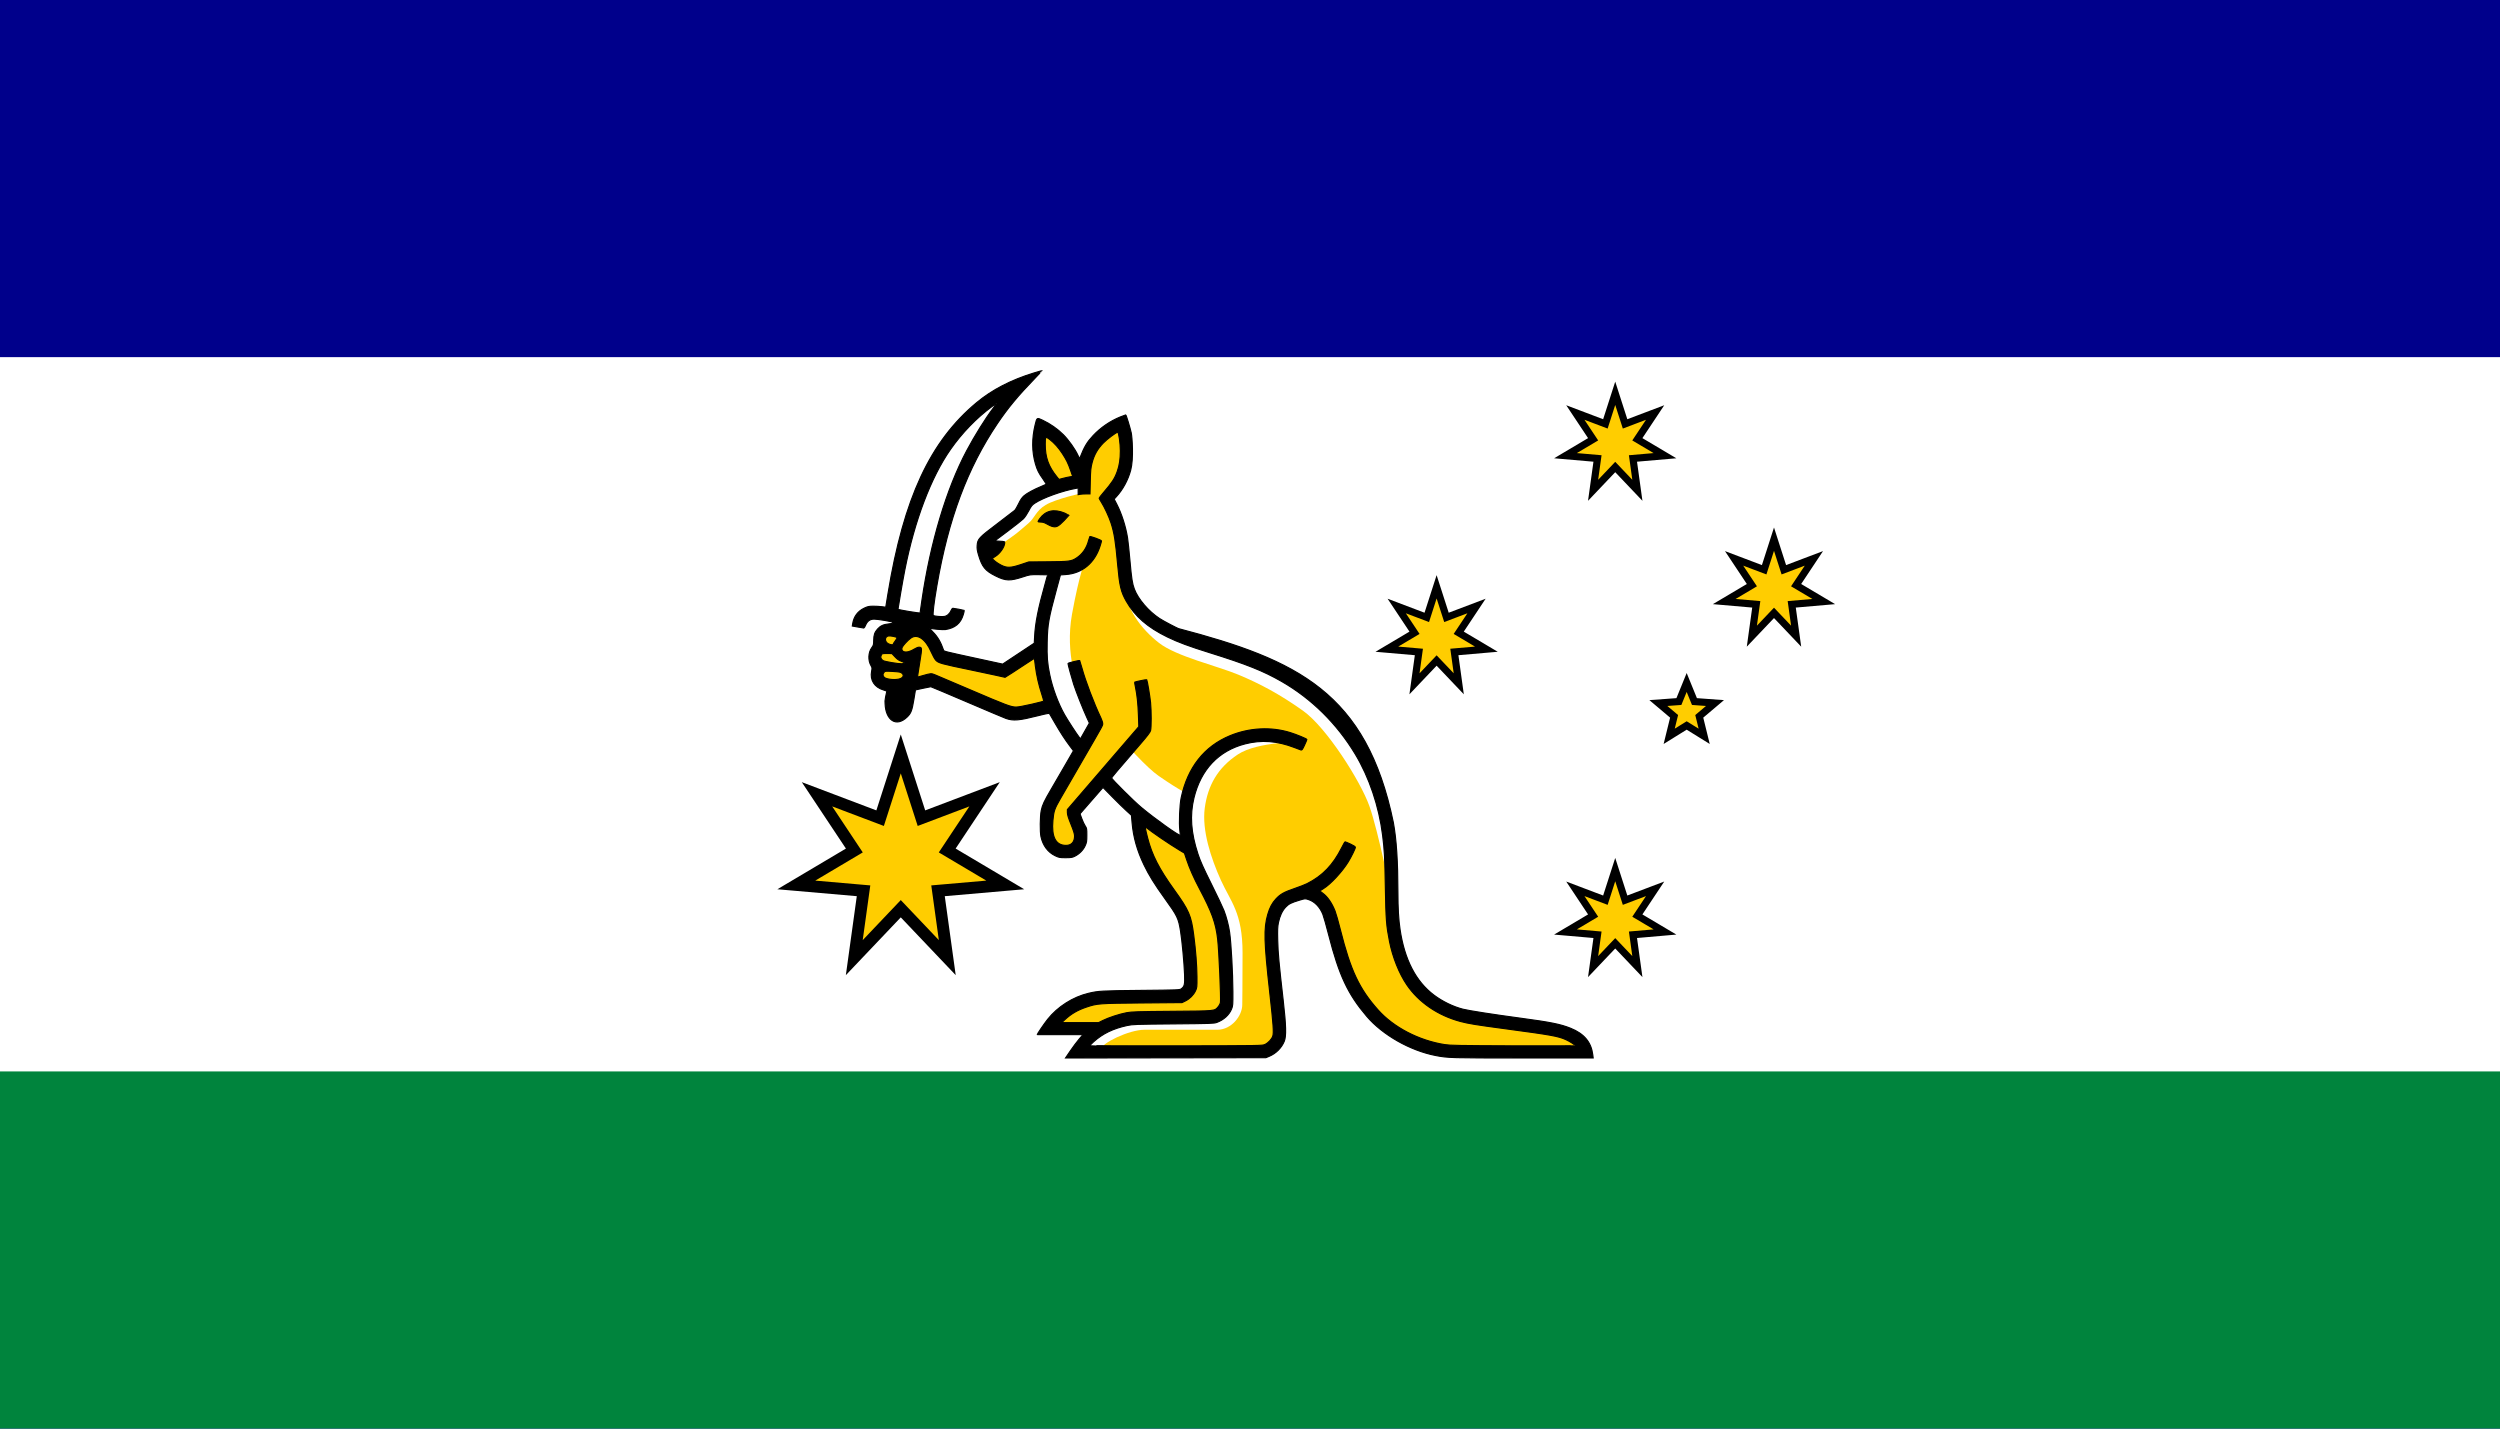
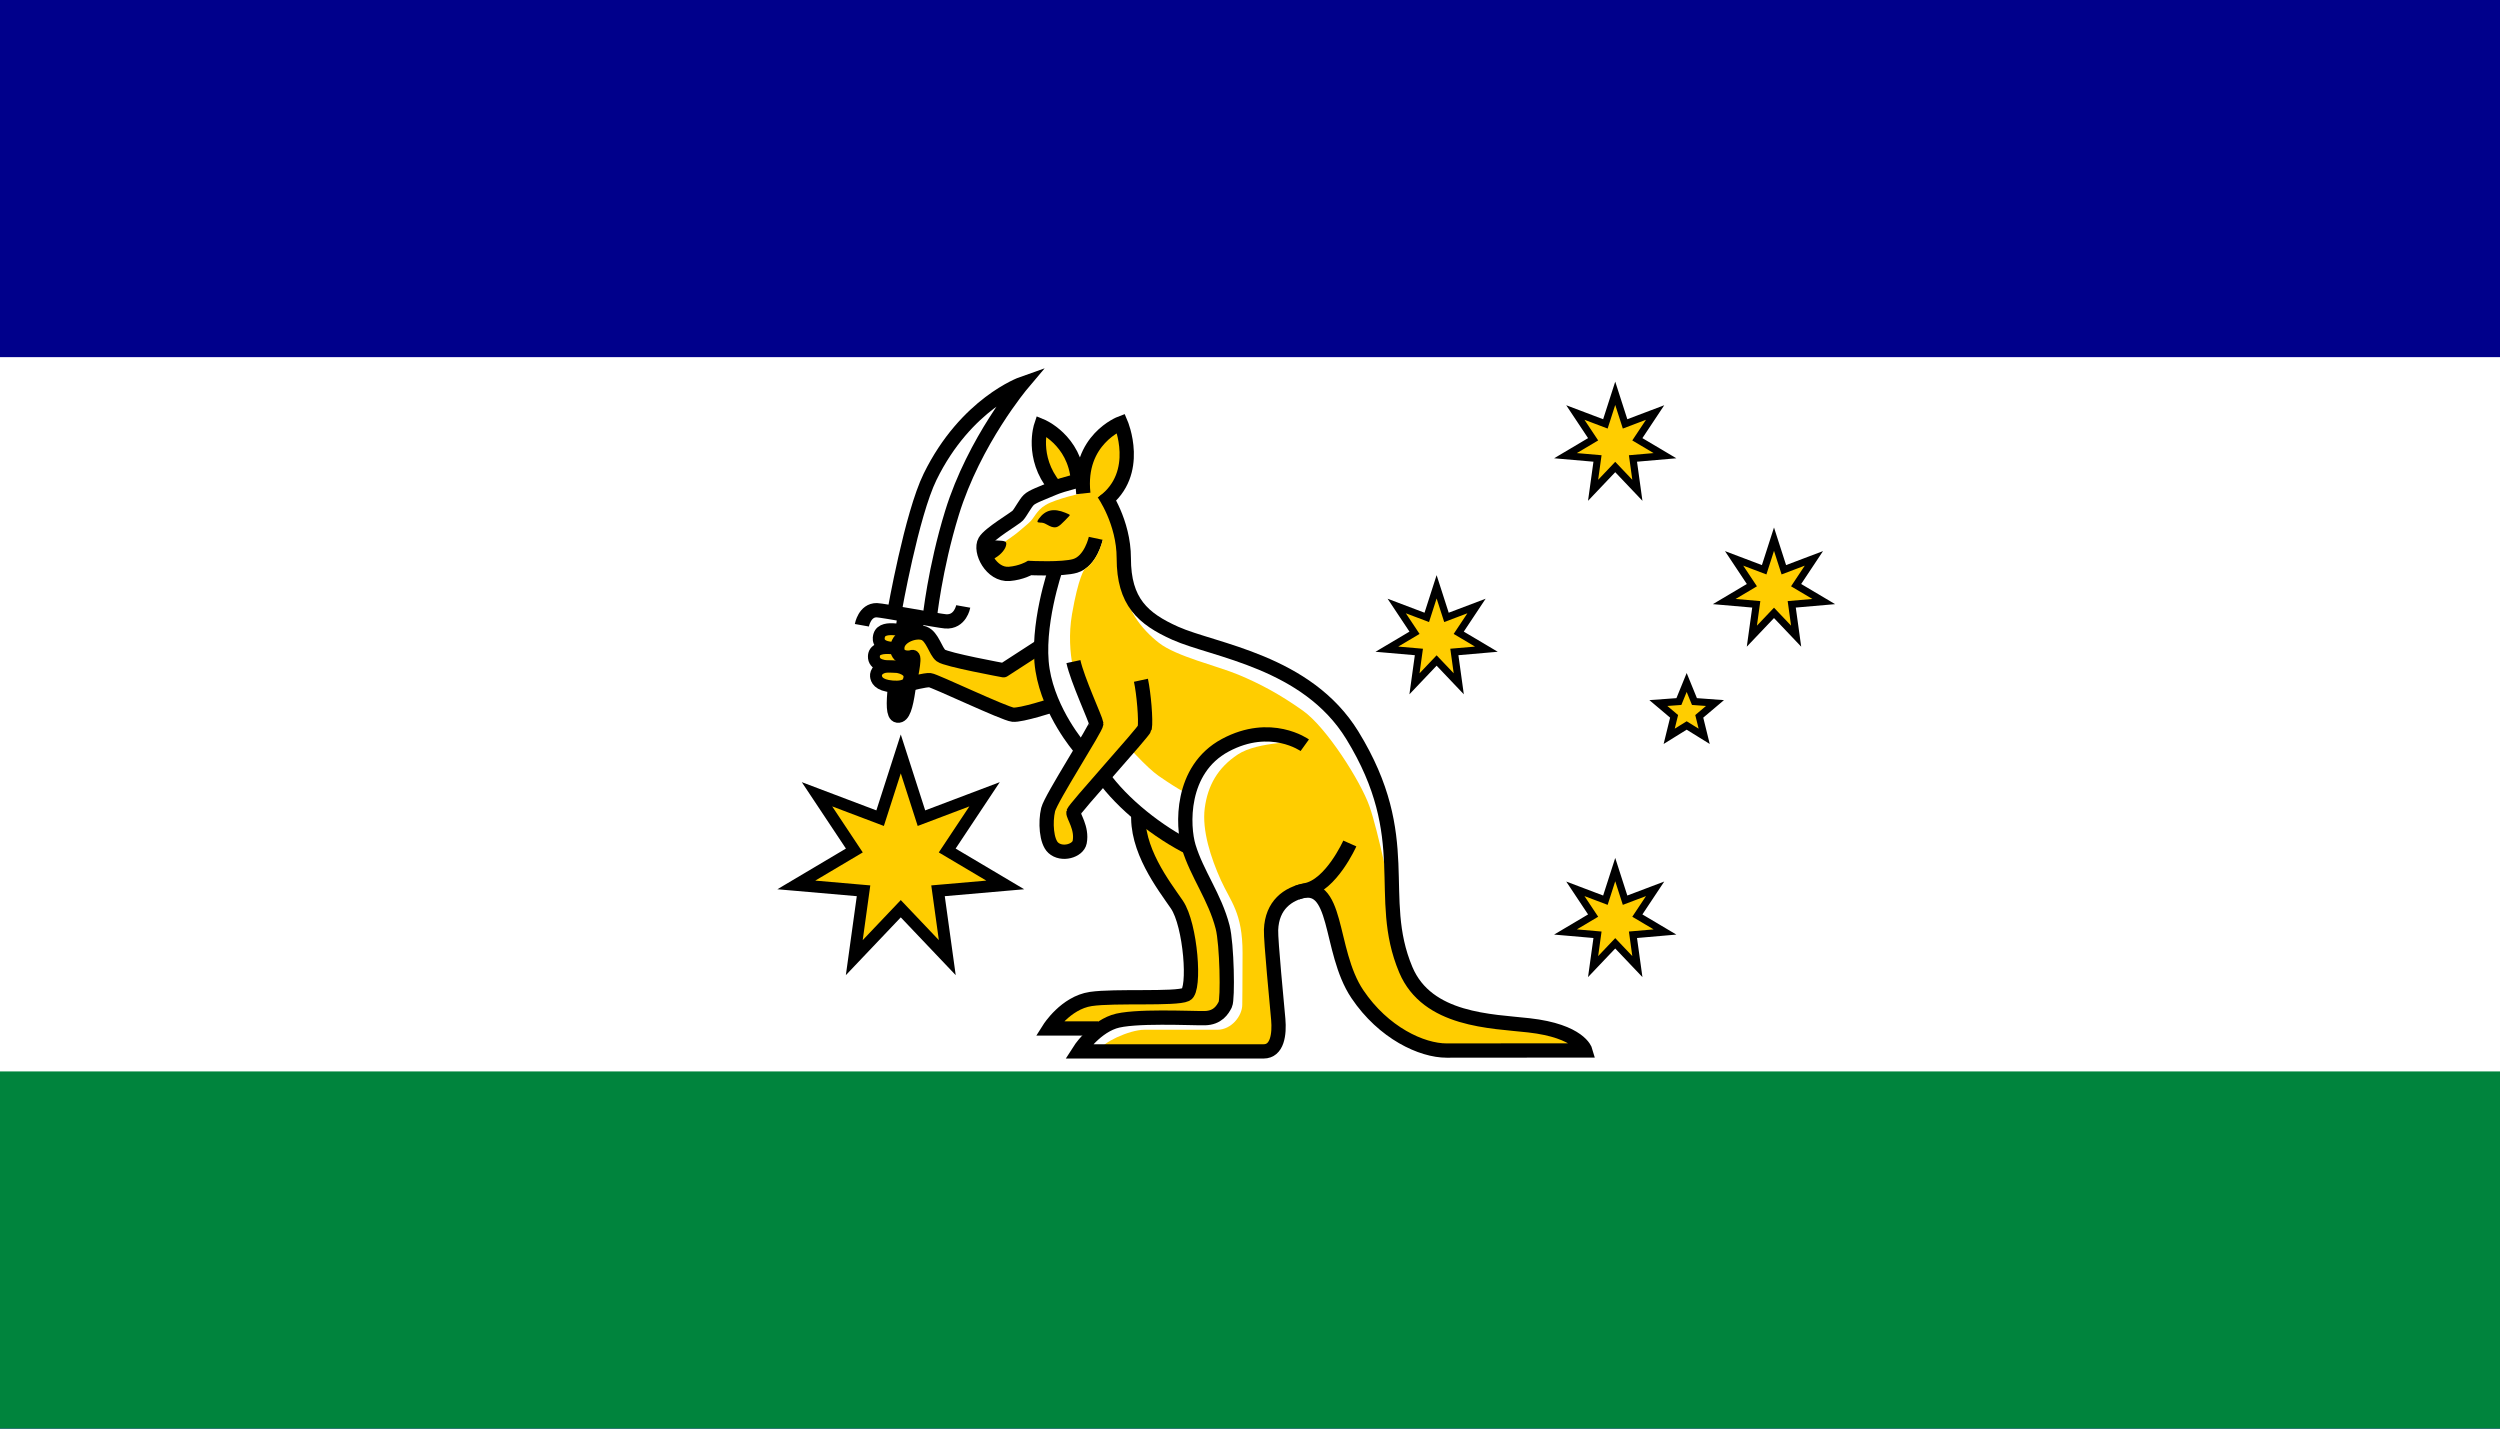
<svg xmlns="http://www.w3.org/2000/svg" xml:space="preserve" id="flag_of_iran" width="1050" height="600" data-name="Flag of Iran" version="1.1" viewBox="0 0 1050 600">
  <defs id="defs1" />
  <path id="green_band" d="M0 0h1050v600H0z" style="fill:#00008b;fill-opacity:1;stroke-width:1" />
  <path id="white_band" d="M 0,150 H 1050 V 550 H 0 Z" style="fill:#ffffff;stroke-width:1" />
  <path id="red_band" d="M 0,450 H 1050 V 600 H 0 Z" style="fill:#00843d;fill-opacity:1;stroke-width:0.866" />
-   <g id="g1">
-     <g fill="#ffffff" id="g7" transform="matrix(0.05953774,0,0,0.05953774,228.2921,136.6053)" style="display:inline;fill:#ffcd00;fill-opacity:1;stroke:#000000;stroke-width:67.184;stroke-dasharray:none;stroke-opacity:1">
-       <path id="Comwlth" d="m 2520,3024 145.785,453.274 445.28,-168.633 -263.489,396.591 409.47,242.993 -474.35,41.267 65.321,471.64 L 2520,4116 l -328.016,345.132 65.321,-471.64 -474.35,-41.267 409.47,-242.993 -263.489,-396.591 445.28,168.633 z" style="fill:#ffcd00;fill-opacity:1;stroke:#000000;stroke-width:83.98;stroke-dasharray:none;stroke-opacity:1" />
-       <path id="αCrucis" d="m 7560,3840 69.421,215.845 212.038,-80.301 -125.471,188.853 194.986,115.711 -225.881,19.651 31.105,224.59 L 7560,4360 l -156.198,164.349 31.105,-224.59 -225.881,-19.651 194.986,-115.711 -125.471,-188.853 212.038,80.301 z" style="fill:#ffcd00;fill-opacity:1;stroke:#000000;stroke-width:50.388;stroke-dasharray:none;stroke-opacity:1" />
-       <path id="βCrucis" d="m 6300,1845 69.421,215.845 212.038,-80.301 -125.471,188.853 194.986,115.711 -225.881,19.651 31.105,224.59 L 6300,2365 l -156.198,164.349 31.105,-224.59 -225.881,-19.651 194.986,-115.711 -125.471,-188.853 212.038,80.301 z" style="fill:#ffcd00;fill-opacity:1;stroke:#000000;stroke-width:50.388;stroke-dasharray:none;stroke-opacity:1" />
-       <path id="γCrucis" d="m 7560,480 69.421,215.845 212.038,-80.301 -125.471,188.853 194.986,115.711 -225.881,19.651 31.105,224.59 L 7560,1000 l -156.198,164.349 31.105,-224.59 -225.881,-19.651 194.986,-115.711 -125.471,-188.853 212.038,80.301 z" style="fill:#ffcd00;fill-opacity:1;stroke:#000000;stroke-width:50.388;stroke-dasharray:none;stroke-opacity:1" />
-       <path id="δCrucis" d="m 8680,1509 69.421,215.845 212.038,-80.301 -125.471,188.853 194.986,115.711 -225.881,19.651 31.105,224.59 L 8680,2029 l -156.198,164.349 31.105,-224.59 -225.881,-19.651 194.986,-115.711 -125.471,-188.853 212.038,80.301 z" style="fill:#ffcd00;fill-opacity:1;stroke:#000000;stroke-width:50.388;stroke-dasharray:none;stroke-opacity:1" />
-       <path id="εCrucis" d="m 8064,2520 54.86,134.492 144.862,10.615 -110.957,93.735 34.67,141.052 -123.435,-76.56 -123.435,76.56 34.67,-141.052 -110.957,-93.735 144.862,-10.615 z" style="fill:#ffcd00;fill-opacity:1;stroke:#000000;stroke-width:50.388;stroke-dasharray:none;stroke-opacity:1" />
+   <g fill="#ffffff" id="g7" transform="matrix(0.05953774,0,0,0.05953774,228.2921,136.6053)" style="display:inline;fill:#ffcd00;fill-opacity:1;stroke:#000000;stroke-width:67.184;stroke-dasharray:none;stroke-opacity:1">
+     <path id="Comwlth" d="m 2520,3024 145.785,453.274 445.28,-168.633 -263.489,396.591 409.47,242.993 -474.35,41.267 65.321,471.64 L 2520,4116 l -328.016,345.132 65.321,-471.64 -474.35,-41.267 409.47,-242.993 -263.489,-396.591 445.28,168.633 z" style="fill:#ffcd00;fill-opacity:1;stroke:#000000;stroke-width:83.98;stroke-dasharray:none;stroke-opacity:1" />
+     <path id="αCrucis" d="m 7560,3840 69.421,215.845 212.038,-80.301 -125.471,188.853 194.986,115.711 -225.881,19.651 31.105,224.59 L 7560,4360 l -156.198,164.349 31.105,-224.59 -225.881,-19.651 194.986,-115.711 -125.471,-188.853 212.038,80.301 z" style="fill:#ffcd00;fill-opacity:1;stroke:#000000;stroke-width:50.388;stroke-dasharray:none;stroke-opacity:1" />
+     <path id="βCrucis" d="m 6300,1845 69.421,215.845 212.038,-80.301 -125.471,188.853 194.986,115.711 -225.881,19.651 31.105,224.59 L 6300,2365 l -156.198,164.349 31.105,-224.59 -225.881,-19.651 194.986,-115.711 -125.471,-188.853 212.038,80.301 z" style="fill:#ffcd00;fill-opacity:1;stroke:#000000;stroke-width:50.388;stroke-dasharray:none;stroke-opacity:1" />
+     <path id="γCrucis" d="m 7560,480 69.421,215.845 212.038,-80.301 -125.471,188.853 194.986,115.711 -225.881,19.651 31.105,224.59 L 7560,1000 l -156.198,164.349 31.105,-224.59 -225.881,-19.651 194.986,-115.711 -125.471,-188.853 212.038,80.301 z" style="fill:#ffcd00;fill-opacity:1;stroke:#000000;stroke-width:50.388;stroke-dasharray:none;stroke-opacity:1" />
+     <path id="δCrucis" d="m 8680,1509 69.421,215.845 212.038,-80.301 -125.471,188.853 194.986,115.711 -225.881,19.651 31.105,224.59 L 8680,2029 l -156.198,164.349 31.105,-224.59 -225.881,-19.651 194.986,-115.711 -125.471,-188.853 212.038,80.301 z" style="fill:#ffcd00;fill-opacity:1;stroke:#000000;stroke-width:50.388;stroke-dasharray:none;stroke-opacity:1" />
+     <path id="εCrucis" d="m 8064,2520 54.86,134.492 144.862,10.615 -110.957,93.735 34.67,141.052 -123.435,-76.56 -123.435,76.56 34.67,-141.052 -110.957,-93.735 144.862,-10.615 z" style="fill:#ffcd00;fill-opacity:1;stroke:#000000;stroke-width:50.388;stroke-dasharray:none;stroke-opacity:1" />
+   </g>
+   <g id="g33">
+     <g id="g26">
+       <path style="display:inline;fill:none;stroke:#000000;stroke-width:6;stroke-linecap:butt;stroke-linejoin:round;stroke-dasharray:none" d="m 361.984,262.608 c 0,0 1.147,-6.419 6.287,-6.319 2.299,0.045 25.918,4.462 28.848,4.685 6.242,0.473 7.441,-6.265 7.441,-6.265" id="path8" />
+       <path style="display:inline;fill:none;stroke:#000000;stroke-width:6;stroke-linecap:butt;stroke-linejoin:miter;stroke-dasharray:none" d="m 375.696,256.82 c 0,0 7.172,-40.723 14.938,-56.569 15.064,-30.74 38.714,-39.068 38.714,-39.068 0,0 -20.153,23.865 -29.522,54.27 -7.235,23.478 -9.369,44.371 -9.369,44.371" id="path9" />
+       <path style="display:inline;fill:none;stroke:#000000;stroke-width:6;stroke-linecap:butt;stroke-linejoin:miter;stroke-dasharray:none" d="m 379.776,259.829 c -2.917,21.967 -6.461,40.304 -2.75,40.75 4.46,0.536 4.805,-16.258 8,-40" id="path10" />
    </g>
-     <g id="g31" transform="matrix(0.2514942,0,0,0.2514942,67.91958,264.5646)">
-       <path style="fill:#ffcd00;fill-opacity:1;stroke:none;stroke-width:59.644;stroke-linecap:square;stroke-linejoin:round" d="m 1905.93,187.123 c 0,0 -75.051,-1.491 -108.849,20.875 -33.798,22.366 -50.2,52.188 -55.17,89.465 -4.97,37.277 10.438,83.998 26.84,120.281 16.402,36.283 36.283,54.176 36.283,121.772 0,67.596 -0.497,68.093 -0.497,86.483 0,18.39 -17.893,41.75 -41.751,41.75 -23.857,0 -96.424,0 -121.772,0 -25.349,0 -72.069,22.366 -72.566,32.804 -0.497,10.438 148.612,2.485 148.612,2.485 l 137.677,0.497 9.444,-20.875 -11.929,-198.812 38.271,-43.739 37.277,1.491 20.875,24.851 105.37,-18.887 c 0,0 -22.366,-111.832 -37.277,-153.582 C 2001.857,252.234 1945.195,162.769 1905.93,134.935 1866.665,107.101 1833.861,89.705 1798.075,74.794 1762.289,59.883 1694.693,44.476 1665.368,21.612 1636.043,-1.251 1607.397,-37.327 1607.397,-80.204 c 0,-42.877 -18.627,-119.494 -18.627,-119.494 l -46.743,83.997 c 0,0 -9.489,21.79 -21.79,89.269 -12.301,67.479 10.895,123.36 10.895,123.36 0,0 94.971,120.017 133.739,146.856 38.768,26.84 49.703,30.319 49.703,30.319 l 25.846,-54.176 63.123,-39.265 z" id="path7" />
-       <path style="fill:#ffcd00;fill-opacity:1;stroke:none;stroke-width:59.644;stroke-linecap:square;stroke-linejoin:round" d="m 2049.074,425.2 -66.602,-57.655 -59.644,71.572 25.846,30.816 38.768,128.234 50.697,55.667 64.614,44.733 272.372,5.964 -19.881,-33.798 -159.049,-22.863 -67.596,-18.887 -55.667,-63.62 z" id="path6" />
-       <path style="fill:#ffcd00;fill-opacity:1;stroke:none;stroke-width:59.644;stroke-linecap:square;stroke-linejoin:round" d="m 1631.57,310.883 20.875,85.489 55.667,86.483 2.982,122.269 -168.99,13.917 -64.614,47.715 77.537,-0.994 79.525,-18.887 130.222,0.994 18.887,-64.614 -19.881,-117.299 -48.709,-106.364 z" id="path5" />
-       <path style="display:inline;fill:#ffcd00;fill-opacity:1;stroke:none;stroke-width:59.644;stroke-linecap:square;stroke-linejoin:round" d="m 1471.384,-330.79 -2.109,42.174 16.518,43.932 43.932,-4.217 -10.544,-46.743 z" id="path2" />
-       <path style="fill:#ffcd00;stroke:none;stroke-width:59.644;stroke-linecap:square;stroke-linejoin:round;fill-opacity:1" d="m 1406.912,65.351 -110.341,-23.857 -23.857,-45.727 -61.632,5.964 -18.887,33.798 8.947,47.715 33.798,6.958 57.655,-0.994 128.234,52.685 65.608,-13.917 -23.857,-92.447 z" id="path1" />
-       <path style="fill:#ffcd00;fill-opacity:1;stroke:none;stroke-width:59.644;stroke-linecap:square;stroke-linejoin:round" d="m 1599.76,-343.207 -48.212,45.23 -12.674,68.963 c 0,0 -46.224,10.313 -62.75,20.378 -16.526,10.065 -18.142,21.745 -28.455,30.319 -10.313,8.574 -16.526,14.911 -27.834,22.739 -11.307,7.828 -18.39,13.047 -18.39,13.047 l -20.378,24.479 24.852,23.112 126.743,-15.159 26.343,-33.798 38.904,-18.897 -13.004,-66.073 27.062,-52.718 z" id="path3" />
-       <path style="fill:#ffcd00;fill-opacity:1;stroke:none;stroke-width:59.644;stroke-linecap:square;stroke-linejoin:round" d="m 1529.182,20.618 -2.982,45.727 32.804,91.453 -78.531,138.174 0.994,55.667 25.846,21.869 27.834,-9.941 -7.952,-65.608 115.311,-132.21 -10.935,-132.21 z" id="path4" />
-       <path style="display:inline;fill:#000000;stroke:#000000;stroke-width:1.9;stroke-dasharray:none;stroke-opacity:1" d="m 1517.354,703.135 c 4.386,-6.471 10.957,-15.261 14.603,-19.534 l 6.628,-7.768 -37.799,0.045 c -20.789,0.025 -38.129,0.035 -38.532,0.022 -0.934,-0.029 10.939,-17.591 17.334,-25.639 16.658,-20.968 42.238,-37.237 68.228,-43.394 16.602,-3.933 21.397,-4.2 87.172,-4.848 62.896,-0.62 65.088,-0.706 67.717,-2.641 5.42,-3.99 6.147,-7.253 5.452,-24.464 -0.808,-20.021 -4.176,-56.116 -6.7,-71.827 -3.493,-21.736 -5.209,-25.296 -26.357,-54.67 -16.997,-23.609 -26.461,-38.89 -34.707,-56.039 -11.437,-23.785 -17.825,-46.418 -19.875,-70.419 l -1.061,-12.419 -8.234,-7.458 c -4.529,-4.102 -15.214,-14.56 -23.745,-23.241 l -15.511,-15.783 -19.192,22.01 -19.192,22.01 2.961,8.113 c 1.628,4.462 4.195,9.93 5.703,12.15 2.601,3.829 2.741,4.632 2.723,15.538 -0.018,10.537 -0.262,12.027 -2.909,17.8 -3.26,7.107 -9.689,13.549 -17.291,17.325 -4.117,2.045 -6.237,2.374 -15.28,2.374 -9.734,0 -10.992,-0.233 -17.241,-3.193 -12.187,-5.773 -20.678,-17.091 -23.862,-31.807 -1.811,-8.37 -1.545,-33.929 0.457,-43.836 1.843,-9.126 4.831,-15.468 17.272,-36.664 5.004,-8.525 15.265,-26.192 22.803,-39.26 l 13.705,-23.76 -5.888,-7.813 c -8.154,-10.821 -15.567,-22.248 -25.084,-38.666 -4.464,-7.7 -8.478,-14.621 -8.921,-15.379 -0.66,-1.13 -4.055,-0.559 -18.773,3.157 -32.264,8.145 -41.686,8.966 -53.967,4.698 -2.75,-0.956 -31.893,-13.266 -64.762,-27.357 -32.869,-14.091 -60.263,-25.619 -60.874,-25.619 -0.612,0 -6.625,1.205 -13.364,2.677 l -12.251,2.677 -2.603,15.882 c -3.014,18.384 -4.781,23.028 -11.104,29.173 -18.909,18.378 -36.042,4.628 -36.977,-22.009 0,0 -0.265,-3.028 -0.159,-4.537 0.298,-4.248 1.407,-8.401 2.224,-12.58 0.238,-1.22 0.781,-3.394 0.781,-3.648 0,-0.254 -1.997,-1.231 -5.16,-2.135 -15.347,-4.383 -23.137,-16.419 -20.221,-31.24 1.047,-5.322 0.963,-6.159 -0.944,-9.391 -5.233,-8.87 -4.708,-21.998 1.202,-30.045 2.915,-3.969 3.182,-4.979 3.263,-12.323 0.1,-9.034 1.553,-13.27 6.481,-18.882 4.559,-5.192 10.094,-7.744 18.413,-8.487 5.256,-0.47 7.056,-1.006 7.056,-2.101 0,-1.105 -3.233,-2.022 -13,-3.688 -7.15,-1.22 -15.258,-2.245 -18.018,-2.28 -6.809,-0.085 -11.447,3.104 -14.358,9.87 -1.199,2.787 -2.479,5.067 -2.845,5.067 -0.365,0 -4.898,-0.756 -10.071,-1.68 l -9.406,-1.68 0.609,-3.809 c 1.944,-12.156 8.52,-20.955 19.555,-26.167 5.483,-2.589 7.688,-3.062 14.5,-3.108 4.419,-0.03 10.993,0.327 14.61,0.793 l 6.576,0.848 3.766,-22.848 c 26.239,-159.204 70.373,-254.199 148.14,-318.865 25.605,-21.291 57.368,-37.755 95.324,-49.409 7.297,-2.241 13.515,-4.074 13.816,-4.074 0.302,0 -5.019,5.761 -11.825,12.801 -28.501,29.488 -45.118,49.516 -62.73,75.613 -50.077,74.2 -81.839,159.286 -101.075,270.761 -4.971,28.807 -7.355,49.03 -5.887,49.937 1.915,1.183 13.437,2.202 17.993,1.591 4.823,-0.647 9.343,-4.55 11.527,-9.953 0.887,-2.194 2.197,-3.75 3.157,-3.751 1.741,-8.2e-4 18.418,3.127 18.962,3.556 0.176,0.139 -0.609,3.376 -1.746,7.193 -4.296,14.425 -13.746,22.289 -29.753,24.758 -3.879,0.598 -21.34,-0.888 -25.772,-2.194 -1.075,-0.317 0.943,2.309 4.5,5.854 8.301,8.274 13.564,17.205 18.228,30.932 0.626,1.843 1.556,2.072 58.433,14.416 l 40.211,8.727 26.384,-17.492 26.384,-17.492 0.583,-11.379 c 1.146,-22.38 6.114,-47.401 17.143,-86.328 2.485,-8.772 4.372,-16.097 4.191,-16.277 -0.18,-0.18 -6.803,-0.384 -14.717,-0.454 -13.998,-0.124 -14.69,-0.029 -25.39,3.486 -22.387,7.353 -29.442,7.138 -46.534,-1.419 -17.391,-8.706 -22.522,-15.081 -28.484,-35.386 -2.048,-6.977 -2.537,-10.417 -2.173,-15.303 0.816,-10.973 2.652,-12.962 33.401,-36.197 14.922,-11.275 28.117,-21.4 29.323,-22.5 1.206,-1.1 4.157,-6.115 6.557,-11.145 3.171,-6.645 5.618,-10.248 8.949,-13.181 4.811,-4.235 17.131,-10.914 28.96,-15.701 3.85,-1.558 7.364,-3.138 7.808,-3.511 0.445,-0.373 -1.741,-4.23 -4.857,-8.57 -7.238,-10.083 -9.852,-15.294 -12.833,-25.584 -5.888,-20.326 -6.066,-42.151 -0.529,-65 3.066,-12.654 2.801,-12.494 12.821,-7.756 12.591,5.954 24.572,14.343 34.252,23.983 8.97,8.933 19.716,24.087 24.517,34.574 2.207,4.82 2.787,5.473 3.421,3.848 7.093,-18.178 11.799,-26.1 21.9,-36.862 12.555,-13.376 28.541,-24.341 45.394,-31.137 4.717,-1.902 8.792,-3.458 9.056,-3.458 0.778,0 7.215,21.059 9.21,30.13 1.394,6.341 4.272,42.911 -0.969,62.37 -4.387,16.291 -13.064,32.311 -23.866,44.063 l -3.735,4.063 4.348,8.437 c 8.157,15.828 15.031,37.305 18.063,56.437 0.784,4.95 2.588,22.05 4.007,38 2.706,30.407 3.949,38.4 7.399,47.56 6.266,16.636 23.648,36.955 41.861,48.935 7.443,4.895 30.238,16.561 31.93,17.005 198.342,52.12 313.943,106.723 358.723,324 5.158,28.386 7.528,64.923 7.562,116.55 0.017,26.118 1.12,45.114 3.586,61.772 7.446,50.296 26.329,86.875 56.637,109.713 14.05,10.587 32.134,19.365 48.464,23.524 9.756,2.485 51.382,8.971 95.829,14.932 50.42,6.762 67.153,10.132 83.954,16.907 22.586,9.107 34.455,23.342 36.983,44.353 l 0.632,5.25 -117.284,-0.003 c -120.431,-0.003 -125.227,-0.139 -145.784,-4.133 -42.685,-8.294 -88.611,-34.418 -115.087,-65.467 -31.506,-36.947 -46.215,-68.354 -63.411,-135.397 -4.021,-15.675 -8.482,-31.425 -9.915,-35 -4.938,-12.32 -13.813,-21.393 -24.098,-24.635 -5.45,-1.718 -5.517,-1.713 -14.732,1.04 -13.953,4.169 -18.232,6.326 -23.305,11.749 -5.698,6.091 -9.798,14.917 -12.016,25.864 -1.396,6.891 -1.598,12.088 -1.162,29.911 0.523,21.366 1.911,36.458 9.342,101.571 4.564,39.987 5.01,58.174 1.631,66.5 -4.495,11.076 -13.9,20.484 -25.166,25.176 l -5.581,2.324 -167.304,0.262 -167.304,0.262 z m 325.134,-10.847 c 5.48,-2.545 11.317,-8.809 13.022,-13.977 1.827,-5.535 0.848,-19.689 -4.942,-71.433 -9.708,-86.758 -10.274,-108.29 -3.465,-131.797 3.29,-11.356 7.327,-18.951 13.75,-25.862 7.371,-7.932 13.545,-11.389 30.9,-17.299 8.12,-2.765 17.57,-6.442 21,-8.17 25.704,-12.953 43.369,-31.244 57.638,-59.678 2.813,-5.606 5.449,-10.203 5.856,-10.215 0.407,-0.012 4.435,1.676 8.951,3.75 5.049,2.319 8.225,4.369 8.25,5.324 0.053,2.076 -6.628,15.758 -11.938,24.447 -9.988,16.342 -29.616,37.497 -41.419,44.642 -3.05,1.847 -5.559,3.619 -5.575,3.938 -0.016,0.319 1.979,2.022 4.433,3.784 7.879,5.658 15.217,16.239 20.519,29.586 1.545,3.89 5.579,18.093 8.964,31.561 17.071,67.921 31.446,98.466 62.991,133.851 25.895,29.047 67.925,50.911 111.094,57.794 9.155,1.46 23.496,1.72 114.22,2.073 57.062,0.222 103.749,0.036 103.748,-0.413 0,-1.24 -8.781,-6.913 -15.226,-9.841 -13.128,-5.963 -23.935,-7.906 -102.772,-18.476 -48.122,-6.452 -60.03,-8.391 -73.5,-11.972 -37.542,-9.979 -69.697,-31.944 -89.625,-61.224 -12.836,-18.861 -23.684,-45.958 -28.896,-72.181 -5.264,-26.488 -6.041,-36.577 -6.972,-90.623 -0.872,-50.603 -1.476,-62.033 -4.6,-87 -6.053,-48.391 -22.337,-96.682 -45.69,-135.5 -30.489,-50.679 -72.928,-92.599 -122.717,-121.217 -30.789,-17.697 -59.22,-29.047 -121,-48.305 -33.926,-10.575 -51.916,-17.273 -70,-26.059 -32.958,-16.013 -54.263,-34.508 -68.495,-59.458 -9.008,-15.793 -11.379,-25.694 -14.477,-60.461 -3.54,-39.727 -5.803,-53.987 -11.188,-70.5 -3.393,-10.404 -10.913,-26.583 -16.188,-34.83 -2.009,-3.14 -3.652,-6.096 -3.652,-6.569 0,-0.473 3.044,-4.402 6.764,-8.731 14.983,-17.434 19.233,-23.922 23.494,-35.87 3.639,-10.203 5.167,-20.36 5.19,-34.5 0.02,-12.156 -2.682,-31 -4.444,-31 -2.387,0 -17.615,11.38 -24.004,17.939 -9.606,9.861 -15.243,19.733 -18.637,32.638 -2.299,8.741 -2.669,12.455 -3.109,31.173 l -0.499,21.25 h -6.752 c -3.714,0 -8.159,0.281 -9.877,0.625 l -3.125,0.625 v -5.6 -5.6 l -3.25,0.578 c -23.119,4.108 -55.356,15.694 -69.156,24.853 -4.706,3.124 -6.073,4.838 -10.142,12.716 -2.587,5.008 -6.609,11.012 -8.939,13.342 -2.33,2.33 -14.054,11.599 -26.053,20.598 l -21.818,16.362 8.429,0.5 c 8.319,0.493 8.427,0.534 8.264,3.08 -0.442,6.908 -8.228,17.909 -15.828,22.363 -2.479,1.453 -4.507,3.02 -4.507,3.483 0,1.802 8.039,7.968 14.589,11.19 9.777,4.809 15.752,4.6 32.911,-1.151 l 13,-4.357 32.341,-0.259 c 35.306,-0.283 38.711,-0.728 47.159,-6.162 10.184,-6.551 17.156,-16.632 20.463,-29.587 0.829,-3.246 1.71,-6.105 1.958,-6.354 0.921,-0.921 19.578,5.95 19.578,7.21 0,0.709 -1.153,4.823 -2.563,9.141 -9.176,28.109 -29.826,45.105 -57.162,47.045 l -8.896,0.631 -6.679,24.614 c -12.97,47.797 -14.783,58.101 -15.443,87.761 -0.539,24.222 0.364,35.605 4.32,54.458 4.787,22.816 14.101,47.87 24.859,66.87 5.111,9.027 20.15,32.132 24.603,37.801 l 1.788,2.275 7.459,-13.202 7.459,-13.202 -3.974,-8.574 c -6.361,-13.724 -18.208,-43.594 -22.211,-55.999 -3.348,-10.375 -9.562,-33.104 -9.562,-34.975 0,-0.807 18.977,-5.456 19.625,-4.808 0.208,0.208 1.911,5.964 3.784,12.793 5.969,21.751 20.006,58.698 31.503,82.915 1.697,3.575 3.078,7.85 3.068,9.5 -0.02,3.541 1.818,0.187 -33.985,62 -15.61,26.95 -32.13,55.506 -36.712,63.458 -9.761,16.942 -11.017,20.605 -12.447,36.32 -2.529,27.786 4.785,41.732 21.881,41.718 9.124,-0.007 14.291,-5.695 14.274,-15.714 -0.01,-3.519 -1.59,-8.689 -6,-19.576 -4.488,-11.081 -5.992,-16.021 -5.992,-19.683 v -4.889 l 27.384,-31.817 c 46.197,-53.677 71.716,-83.3 82.043,-95.239 l 9.879,-11.421 -0.665,-19.079 c -0.676,-19.387 -2.241,-34.114 -5.05,-47.511 -0.857,-4.088 -1.433,-7.558 -1.28,-7.711 0.577,-0.577 19.824,-4.556 20.204,-4.176 0.854,0.854 5.386,27.907 6.407,38.243 1.381,13.984 1.385,41.934 0.01,46.901 -0.74,2.663 -5.671,9.159 -16.244,21.397 -40.369,46.725 -48.682,56.58 -48.682,57.711 0,2.043 36.699,38.539 49.5,49.226 22.993,19.196 63.359,47.964 64.887,46.243 0.196,-0.221 -0.076,-3.776 -0.606,-7.902 -1.533,-11.95 -0.283,-42.714 2.214,-54.5 10.728,-50.622 38.599,-85.985 81.782,-103.766 32.242,-13.275 68.588,-15.103 100.648,-5.062 10.667,3.341 27.574,10.351 27.574,11.433 0,0.472 -1.796,4.745 -3.99,9.495 -3.21,6.947 -4.335,8.528 -5.75,8.078 -0.968,-0.307 -5.921,-2.169 -11.007,-4.138 -28.817,-11.153 -55.486,-13.106 -82.611,-6.051 -44.111,11.473 -73.687,42.705 -85.19,89.96 -7.159,29.41 -5.118,58.245 6.658,94.049 3.89,11.829 8.625,22.422 22.396,50.108 9.604,19.309 19.045,39.207 20.98,44.217 4.037,10.452 7.908,25.298 9.433,36.176 2.649,18.893 5.339,67.506 5.478,99 0.098,22.286 -0.014,23.792 -2.18,29.147 -4.026,9.957 -13.149,18.26 -24.717,22.495 -4.594,1.682 -10.482,1.88 -72.5,2.438 -63.072,0.568 -68.126,0.743 -77.035,2.667 -23.53,5.081 -40.989,13.541 -56.215,27.239 -3.163,2.845 -5.75,5.595 -5.75,6.11 0,0.579 54.885,0.835 143.75,0.67 143.429,-0.266 143.76,-0.271 148.25,-2.356 z m -356.207,-865.398 c -1.489,-0.449 -5.144,-2.21 -8.122,-3.914 -3.911,-2.238 -6.7,-3.098 -10.043,-3.098 -2.546,0 -4.628,-0.382 -4.628,-0.85 0,-0.467 1.273,-2.605 2.828,-4.75 9.85,-13.583 23.897,-16.735 41.645,-9.347 4.14,1.723 7.527,3.258 7.527,3.409 0,0.152 -3.771,4.15 -8.381,8.886 -10.212,10.492 -13.31,11.929 -20.826,9.663 z m 85.361,825.411 c 9.41,-4.739 28.058,-10.837 39.846,-13.031 8.246,-1.535 18.275,-1.842 76,-2.33 73.814,-0.624 70.493,-0.304 76.716,-7.391 1.752,-1.995 3.494,-5.274 3.871,-7.285 1.105,-5.887 -2.434,-86.828 -4.629,-105.885 -3.124,-27.12 -9.596,-45.092 -30.308,-84.151 -9.443,-17.809 -16.464,-33.653 -21.344,-48.17 l -3.806,-11.322 -8.5,-5.101 c -16.984,-10.193 -45.607,-29.699 -55.831,-38.048 -1.701,-1.389 -1.069,2.584 2.833,17.792 7.35,28.65 19.131,51.667 44.434,86.811 24.726,34.344 28.295,42.625 32.586,75.617 3.277,25.193 5.264,50.925 5.373,69.572 0.102,17.471 0.028,18.162 -2.52,23.5 -3.317,6.951 -9.607,13.23 -16.786,16.755 l -5.589,2.745 -66.5,0.596 c -72.749,0.652 -74.996,0.819 -93.233,6.929 -14.614,4.896 -25.609,11.296 -35.906,20.899 l -5.362,5.001 30.775,0.038 30.775,0.038 z M 1452.245,124.28 c 10.858,-2.529 20.064,-4.898 20.457,-5.264 0.393,-0.366 -1.03,-5.871 -3.162,-12.233 -4.745,-14.16 -8.477,-30.559 -10.515,-46.206 -0.846,-6.491 -1.537,-12.214 -1.537,-12.718 0,-0.504 -5.513,2.83 -12.25,7.41 -6.737,4.58 -17.781,11.822 -24.54,16.093 l -12.29,7.767 -16.349,-3.63 c -8.992,-1.997 -27.311,-5.898 -40.71,-8.669 -49.785,-10.297 -54.058,-11.48 -58.606,-16.224 -1.702,-1.775 -5.218,-8.097 -7.812,-14.048 -9.425,-21.615 -23.124,-30.803 -34.042,-22.832 -5.239,3.825 -13.197,12.487 -14.414,15.69 -1.112,2.926 -0.014,5.854 2.568,6.844 4.438,1.703 11.116,0.045 18.392,-4.565 2.445,-1.549 5.653,-2.817 7.128,-2.817 5.207,0 5.335,1.324 2.037,21.192 -1.671,10.069 -3.336,20.656 -3.699,23.525 l -0.66,5.217 8.874,-2.493 c 13.857,-3.893 13.833,-3.891 20.11,-1.383 3.171,1.267 29.84,12.616 59.265,25.221 60.015,25.709 67.881,28.669 76.257,28.699 3.381,0.012 13.905,-1.877 25.5,-4.577 z m -218.26,-43.102 c 4.825,-2.301 5.716,-5.86 2.22,-8.867 -2.256,-1.94 -4.214,-2.318 -15.336,-2.96 -12.434,-0.717 -12.795,-0.68 -14.566,1.506 -2.299,2.839 -2.3,5.2 0,8.036 3.229,3.988 21.032,5.457 27.685,2.284 z m 6.226,-25.953 c 0.214,-0.651 -1.928,-1.901 -4.922,-2.872 -3.994,-1.295 -6.603,-3.098 -10.581,-7.312 l -5.28,-5.592 -8.194,-0.036 c -8.043,-0.035 -8.22,0.017 -9.579,2.828 -1.646,3.402 -0.529,6.715 3.037,9.005 2.631,1.69 25.346,5.544 31.218,5.297 2.157,-0.091 4.093,-0.684 4.301,-1.318 z m -18.723,-31.271 c 0,-0.508 1.588,-3.004 3.53,-5.548 1.941,-2.543 3.284,-5.022 2.983,-5.509 -0.792,-1.282 -10.502,-3.274 -13.981,-2.867 -6.854,0.801 -7.209,9.744 -0.521,13.095 3.762,1.885 7.989,2.323 7.989,0.828 z m 45,-52.328 c 0,-0.138 1.35,-9.476 2.999,-20.75 14.155,-96.739 40.962,-186.393 74.75,-249.999 13.413,-25.25 31.449,-54.184 44.296,-71.06 3.325,-4.367 5.775,-7.94 5.446,-7.94 -0.329,0 -3.853,2.407 -7.83,5.348 -25.596,18.929 -49.594,43.755 -68.778,71.152 -32.727,46.737 -60.072,118.932 -76.401,201.714 -4.129,20.932 -11.584,65.017 -11.08,65.521 1.066,1.066 36.598,6.904 36.598,6.014 z m 250.311,-227.273 4.549,-0.682 -3.514,-10.094 c -4.211,-12.098 -6.907,-17.607 -13.798,-28.2 -6.233,-9.58 -13.463,-17.648 -21.091,-23.532 -6.966,-5.374 -7.424,-4.88 -7.437,8.032 -0.022,22.041 5.403,37.187 19.573,54.641 l 3.362,4.141 6.903,-1.812 c 3.797,-0.997 8.95,-2.119 11.453,-2.495 z" id="path15" />
+     <g id="g27">
+       <path style="fill:#ffcd00;fill-opacity:1;stroke:none;stroke-width:6;stroke-linecap:butt;stroke-linejoin:miter;stroke-dasharray:none" d="m 381.5,265.25 c 0,0 -10.25,-1.688 -11.625,-0.438 -1.375,1.25 -2.375,17.875 -1.812,19.875 0.562,2 4.938,3.562 4.938,3.562 l 8.5,-1 2.688,-20 z" id="path25" />
+       <path style="display:inline;fill:none;fill-opacity:1;stroke:#000000;stroke-width:5;stroke-linecap:butt;stroke-linejoin:miter;stroke-dasharray:none" d="m 375.871,264.325 c -2.696,-0.221 -5.789,-0.044 -6.585,2.475 -0.268,0.847 -1.282,4.596 4.817,5.215 6.099,0.619 10.577,1.804 11.093,-2.21 0.516,-4.014 -5.308,-5.071 -9.325,-5.48 z" id="path12" />
+       <path style="display:inline;fill:none;fill-opacity:1;stroke:#000000;stroke-width:5;stroke-linecap:butt;stroke-linejoin:miter;stroke-dasharray:none" d="m 376.269,272.457 c -6.408,-0.928 -9.146,0.392 -9.237,3.182 -0.124,3.803 4.359,4.349 8.353,4.331 3.713,-0.016 8.468,-0.213 8.529,-2.519 0.071,-2.642 -0.221,-4.287 -7.646,-4.994 z" id="path13" />
+       <path style="display:inline;fill:none;fill-opacity:1;stroke:#000000;stroke-width:5;stroke-linecap:butt;stroke-linejoin:miter;stroke-dasharray:none" d="m 375.164,279.926 c -6.364,-0.442 -7.38,2.652 -7.248,4.022 0.133,1.37 0.884,3.889 6.894,4.375 6.01,0.486 7.248,-1.9 7.425,-3.712 0.177,-1.812 -1.768,-4.375 -7.071,-4.685 z" id="path14" />
+     </g>
+     <g id="g28">
+       <path id="path1" style="fill:#ffcd00;fill-opacity:1;stroke:none;stroke-width:15;stroke-linecap:square;stroke-linejoin:round" d="M 388 263.5 L 387.57 265.891 L 387 265.188 L 377.688 269.125 L 379.188 273.812 L 385.266 278.676 L 384.375 283.625 L 425.25 300.25 L 441.75 296.75 L 435.75 273.5 L 421.75 281 L 394 275 L 393.162 273.395 L 393.375 273.062 L 392.289 271.721 L 388 263.5 z " />
+       <path style="display:inline;fill:none;fill-opacity:1;stroke:#000000;stroke-width:23.857;stroke-linecap:butt;stroke-linejoin:round;stroke-dasharray:none" d="m 1468.047,27.08 -62.129,40.259 c 0,0 -95.5,-17.505 -104.637,-24.535 -9.138,-7.029 -14.058,-31.982 -28.468,-37.254 -14.208,-5.198 -42.526,4.569 -44.283,23.196 -1.757,18.627 18.079,19.098 24.953,16.518 5.831,-2.188 -4.92,44.986 -4.92,44.986 0,0 26.71,-7.029 34.442,-6.326 7.732,0.703 124.414,56.232 138.472,57.638 14.058,1.406 67.479,-16.167 67.479,-16.167" id="path16" transform="matrix(0.2514942,0,0,0.2514942,67.91958,264.5646)" />
+     </g>
+     <g id="g32">
+       <path style="fill:#ffcd00;fill-opacity:1;stroke:none;stroke-width:15;stroke-linecap:square;stroke-linejoin:round" d="m 478.25,342.75 5.25,21.5 14,21.75 0.75,30.75 -42.5,3.5 -16.25,12 19.5,-0.25 20,-4.75 32.75,0.25 4.75,-16.25 -5,-29.5 -12.25,-26.75 z" id="path5" />
+       <path style="fill:none;fill-opacity:1;stroke:#000000;stroke-width:6;stroke-linecap:butt;stroke-linejoin:miter;stroke-dasharray:none" d="m 478.181,340.825 c -1.362,15.789 10.617,31.086 16.087,39.068 5.848,8.534 7.853,35.921 3.888,37.787 -4.401,2.072 -29.986,0.398 -40.039,1.899 -10.595,1.582 -17.413,12.374 -17.413,12.374 h 20.506" id="path22" />
+     </g>
+     <g id="g29">
+       <path style="display:inline;fill:#ffcd00;fill-opacity:1;stroke:none;stroke-width:15;stroke-linecap:square;stroke-linejoin:round" d="m 437.964,181.373 -0.53,10.607 4.154,11.049 11.049,-1.061 -2.652,-11.756 z" id="path2" />
+       <path style="fill:#ffcd00;fill-opacity:1;stroke:none;stroke-width:15;stroke-linecap:square;stroke-linejoin:round" d="m 470.25,178.25 -12.125,11.375 -3.187,17.344 c 0,0 -11.625,2.594 -15.781,5.125 -4.156,2.531 -4.562,5.469 -7.156,7.625 -2.594,2.156 -4.156,3.75 -7,5.719 -2.844,1.969 -4.625,3.281 -4.625,3.281 l -5.125,6.156 6.25,5.812 31.875,-3.812 6.625,-8.5 9.784,-4.752 -3.27,-16.617 6.806,-13.258 z" id="path3" />
+       <path style="fill:none;fill-opacity:1;stroke:#000000;stroke-width:23.857;stroke-linecap:butt;stroke-linejoin:miter;stroke-dasharray:none" d="m 1491.408,-239.328 c -40.259,-49.206 -22.863,-101.394 -22.863,-101.394 0,0 56.164,22.863 61.632,90.956" id="path17" transform="matrix(0.2514942,0,0,0.2514942,67.91958,264.5646)" />
+       <path style="fill:none;fill-opacity:1;stroke:#000000;stroke-width:23.857;stroke-linecap:butt;stroke-linejoin:miter;stroke-dasharray:none" d="m 1539.122,-227.896 c -9.941,-89.962 62.626,-117.299 62.626,-117.299 0,0 35.786,83.501 -28.828,131.713" id="path18" transform="matrix(0.2514942,0,0,0.2514942,67.91958,264.5646)" />
+       <path d="m 441.653,221.262 c -0.399,-0.116 -1.311,-0.563 -2.106,-1.018 -1.045,-0.598 -1.668,-0.739 -2.561,-0.739 -0.68,0 -1.247,-0.166 -1.247,-0.326 0,-0.457 0.168,-0.756 0.59,-1.324 2.797,-3.772 6.24,-4.503 11.124,-2.497 1.108,0.455 1.638,0.71 1.764,0.817 0.123,0.104 0.083,0.311 -0.038,0.433 -0.302,0.305 -0.868,0.929 -1.896,1.991 -2.709,2.799 -3.583,3.261 -5.629,2.663 z" style="display:inline;fill:#000000;fill-opacity:1;stroke:none;stroke-width:0.508;stroke-dasharray:none;stroke-opacity:1" id="path1-5" />
+       <path style="fill:none;fill-opacity:1;stroke:#000000;stroke-width:6;stroke-linecap:butt;stroke-linejoin:miter;stroke-dasharray:none" d="m 455.642,201.26 c 0,0 -8.927,1.945 -13.435,3.889 -4.508,1.945 -8.662,3.359 -10.165,4.861 -1.503,1.503 -3.359,5.215 -4.596,6.541 -1.237,1.326 -11.904,7.503 -13.789,10.783 -2.386,4.154 2.676,14.317 10.253,13.7 5.034,-0.41 8.574,-2.475 8.574,-2.475 0,0 13.789,0.707 19.092,-0.884 6.613,-1.984 8.662,-11.579 8.662,-11.579" id="path19" />
+       <path d="m 418.02,226.965 2.334,0.138 c 2.303,0.137 2.317,0.788 2.272,1.493 -0.122,1.912 -2.262,4.318 -4.367,5.551 -0.686,0.402 -1.248,0.836 -1.248,0.964 l -3.763,-6.056 1.533,-2.627 z" style="display:inline;fill:#000000;stroke:none;stroke-width:0.526;stroke-dasharray:none;stroke-opacity:1" id="path1-0" />
+     </g>
+     <g id="g31">
+       <path style="fill:none;fill-opacity:1;stroke:#000000;stroke-width:6;stroke-linecap:butt;stroke-linejoin:miter;stroke-dasharray:none" d="m 443.356,239.002 c 0,0 -8.407,24.286 -5.48,42.426 2.897,17.955 15.556,32.527 15.556,32.527" id="path20" />
+       <path style="fill:none;fill-opacity:1;stroke:#000000;stroke-width:6;stroke-linecap:butt;stroke-linejoin:miter;stroke-dasharray:none" d="m 463.155,325.976 c 8.309,11.667 23.158,23.511 37.123,30.406" id="path21" />
+       <path style="fill:#ffcd00;fill-opacity:1;stroke:none;stroke-width:15;stroke-linecap:square;stroke-linejoin:round" d="m 547.25,311.625 c 0,0 -18.875,-0.375 -27.375,5.25 -8.5,5.625 -12.625,13.125 -13.875,22.5 -1.25,9.375 2.625,21.125 6.75,30.25 4.125,9.125 9.125,13.625 9.125,30.625 0,17 -0.125,17.125 -0.125,21.75 0,4.625 -4.5,10.5 -10.5,10.5 h -30.625 c -6.375,0 -18.125,5.625 -18.25,8.25 -0.125,2.625 37.375,0.625 37.375,0.625 l 34.625,0.125 2.375,-5.25 -3,-50 9.625,-11 9.375,0.375 5.25,6.25 26.5,-4.75 c 0,0 -5.625,-28.125 -9.375,-38.625 -3.75,-10.5 -18,-33 -27.875,-40 -9.875,-7 -18.125,-11.375 -27.125,-15.125 -9,-3.75 -26,-7.625 -33.375,-13.375 -7.375,-5.75 -14.579,-14.823 -14.579,-25.606 0,-10.783 -4.685,-30.052 -4.685,-30.052 -1.312,3.603 -3.159,8.097 -4.331,12.421 -1.559,5.748 -4.093,10.042 -7.69,12.372 0,0 -2.528,3.187 -5.215,18.783 -2.929,17 2.74,31.024 2.74,31.024 0,0 23.885,30.183 33.635,36.933 9.75,6.75 12.5,7.625 12.5,7.625 l 6.5,-13.625 15.875,-9.875 z" id="path7" />
+       <path style="fill:#ffcd00;fill-opacity:1;stroke:none;stroke-width:15;stroke-linecap:square;stroke-linejoin:round" d="m 583.25,371.5 -16.75,-14.5 -15,18 6.5,7.75 9.75,32.25 12.75,14 16.25,11.25 68.5,1.5 -5,-8.5 -40,-5.75 -17,-4.75 -14,-16 z" id="path6" />
+       <path style="fill:none;fill-opacity:1;stroke:#000000;stroke-width:6;stroke-linecap:butt;stroke-linejoin:miter;stroke-dasharray:none" d="m 548,313 c 0,0 -14.25,-10.25 -33.375,0 -19.125,10.25 -17.944,34.185 -15.375,42.625 3.5,11.5 11,21.125 14.25,33.75 1.837,7.135 2.25,30.25 1.125,32.5 -1.125,2.25 -3.188,5.625 -8.562,5.75 -5.375,0.125 -30.371,-1.238 -38.25,1.5 -8.812,3.062 -14.734,12.463 -14.734,12.463 h 77.605 c 5.834,0 6.718,-7.248 6.187,-13.435 -0.53,-6.187 -3.193,-33.158 -3.027,-37.588 0.393,-10.441 6.999,-15.223 14.606,-16.682 10.64,-2.042 18.473,-19.622 18.473,-19.622" id="path23" />
+       <path style="fill:none;fill-opacity:1;stroke:#000000;stroke-width:6;stroke-linecap:butt;stroke-linejoin:miter;stroke-dasharray:none" d="m 463.492,207.195 c 0,0 8.502,11.919 8.502,27.299 0,18.263 8.003,25.37 21.615,31.469 16.269,7.289 55.292,11.783 74.364,42.85 26.672,43.447 9.449,67.59 22.461,98.48 9.021,21.414 36.006,21.576 51.666,23.34 21.374,2.407 23.719,10.55 23.719,10.55 l -58.238,0.052 c -10.43,0.009 -26.504,-7.375 -37.477,-23.688 -12.435,-18.487 -7.38,-49.188 -25.456,-42.603" id="path24" />
+     </g>
+     <g id="g30">
+       <path style="fill:#ffcd00;fill-opacity:1;stroke:none;stroke-width:15;stroke-linecap:square;stroke-linejoin:round" d="m 452.5,269.75 -0.75,11.5 8.25,23 -19.75,34.75 0.25,14 6.5,5.5 7,-2.5 -2,-16.5 29,-33.25 -2.75,-33.25 z" id="path4" />
+       <path style="display:inline;fill:none;stroke:#000000;stroke-width:6;stroke-linecap:butt;stroke-linejoin:miter;stroke-dasharray:none" d="m 450.836,277.866 c 1.581,7.462 9.395,24.289 9.604,26.053 0.191,1.614 -19.106,31.418 -20.221,36.124 -1.258,5.311 -0.742,13.366 2.125,16 3.626,3.332 10.411,1.303 11.121,-2.338 1.16,-5.953 -2.813,-11 -2.625,-12.5 0.187,-1.5 29.656,-33.855 29.937,-35.375 0.596,-3.224 -0.398,-14.684 -1.585,-20.122" id="path11" />
    </g>
  </g>
</svg>
